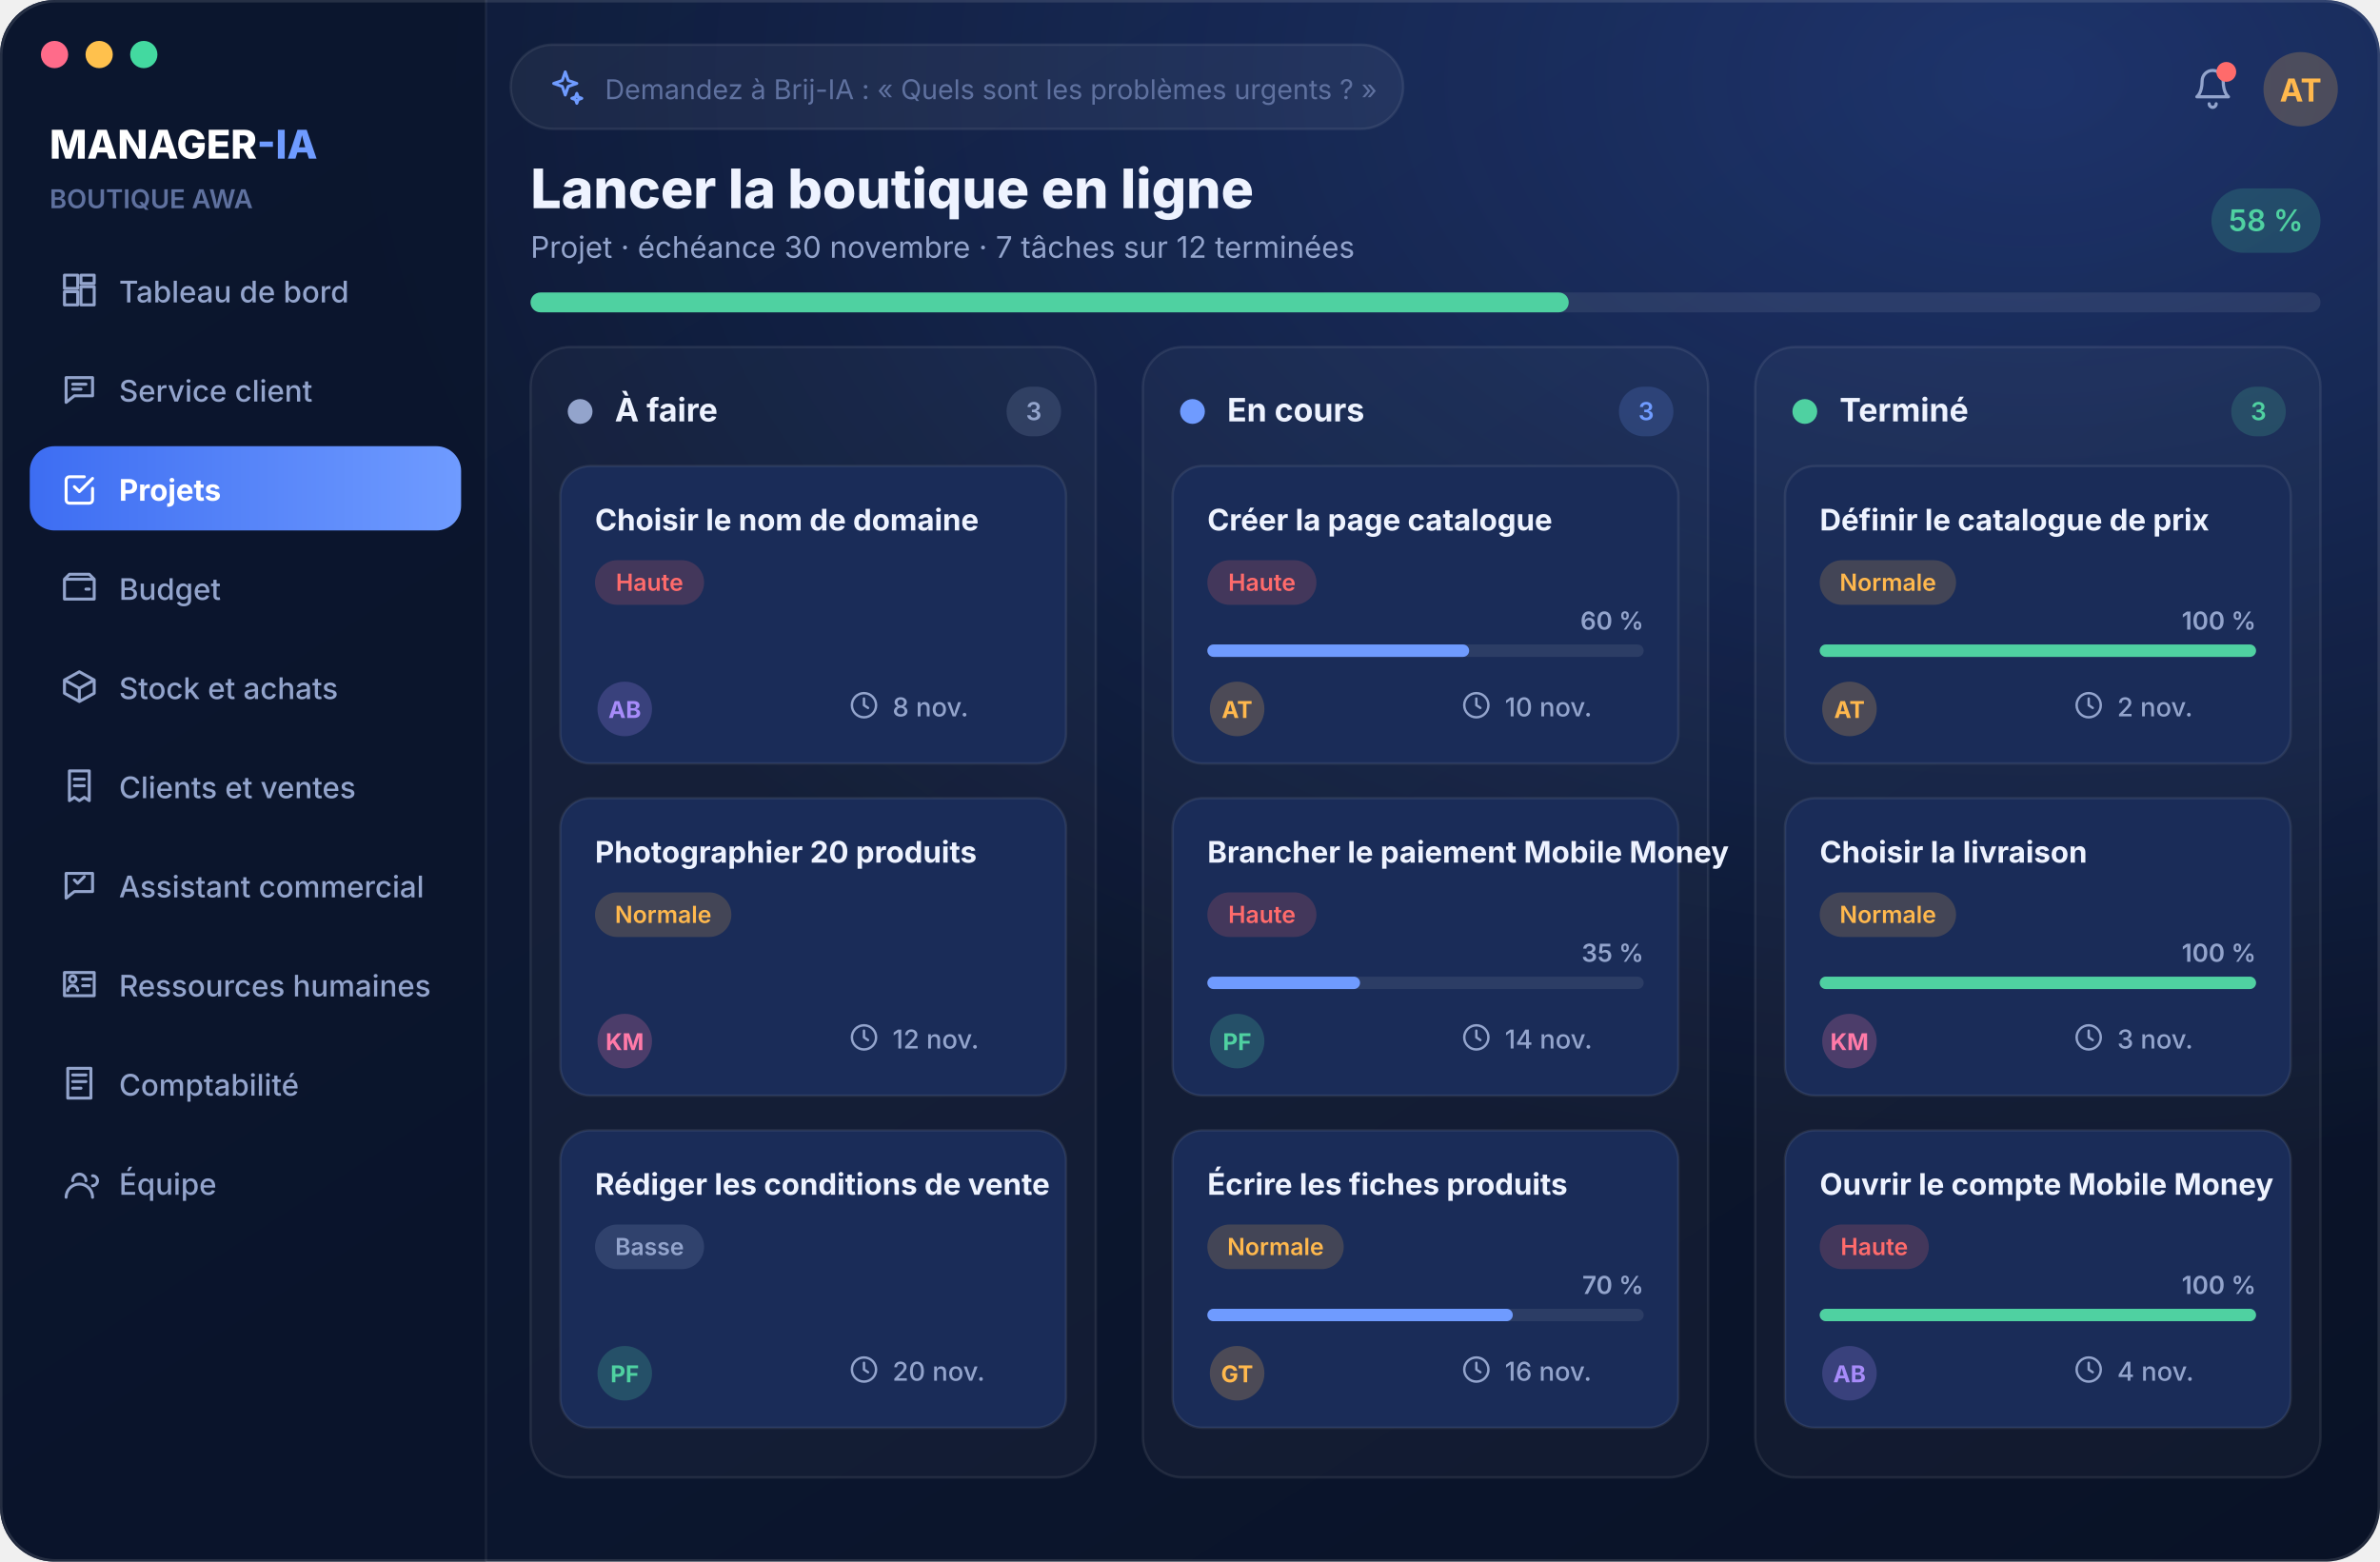
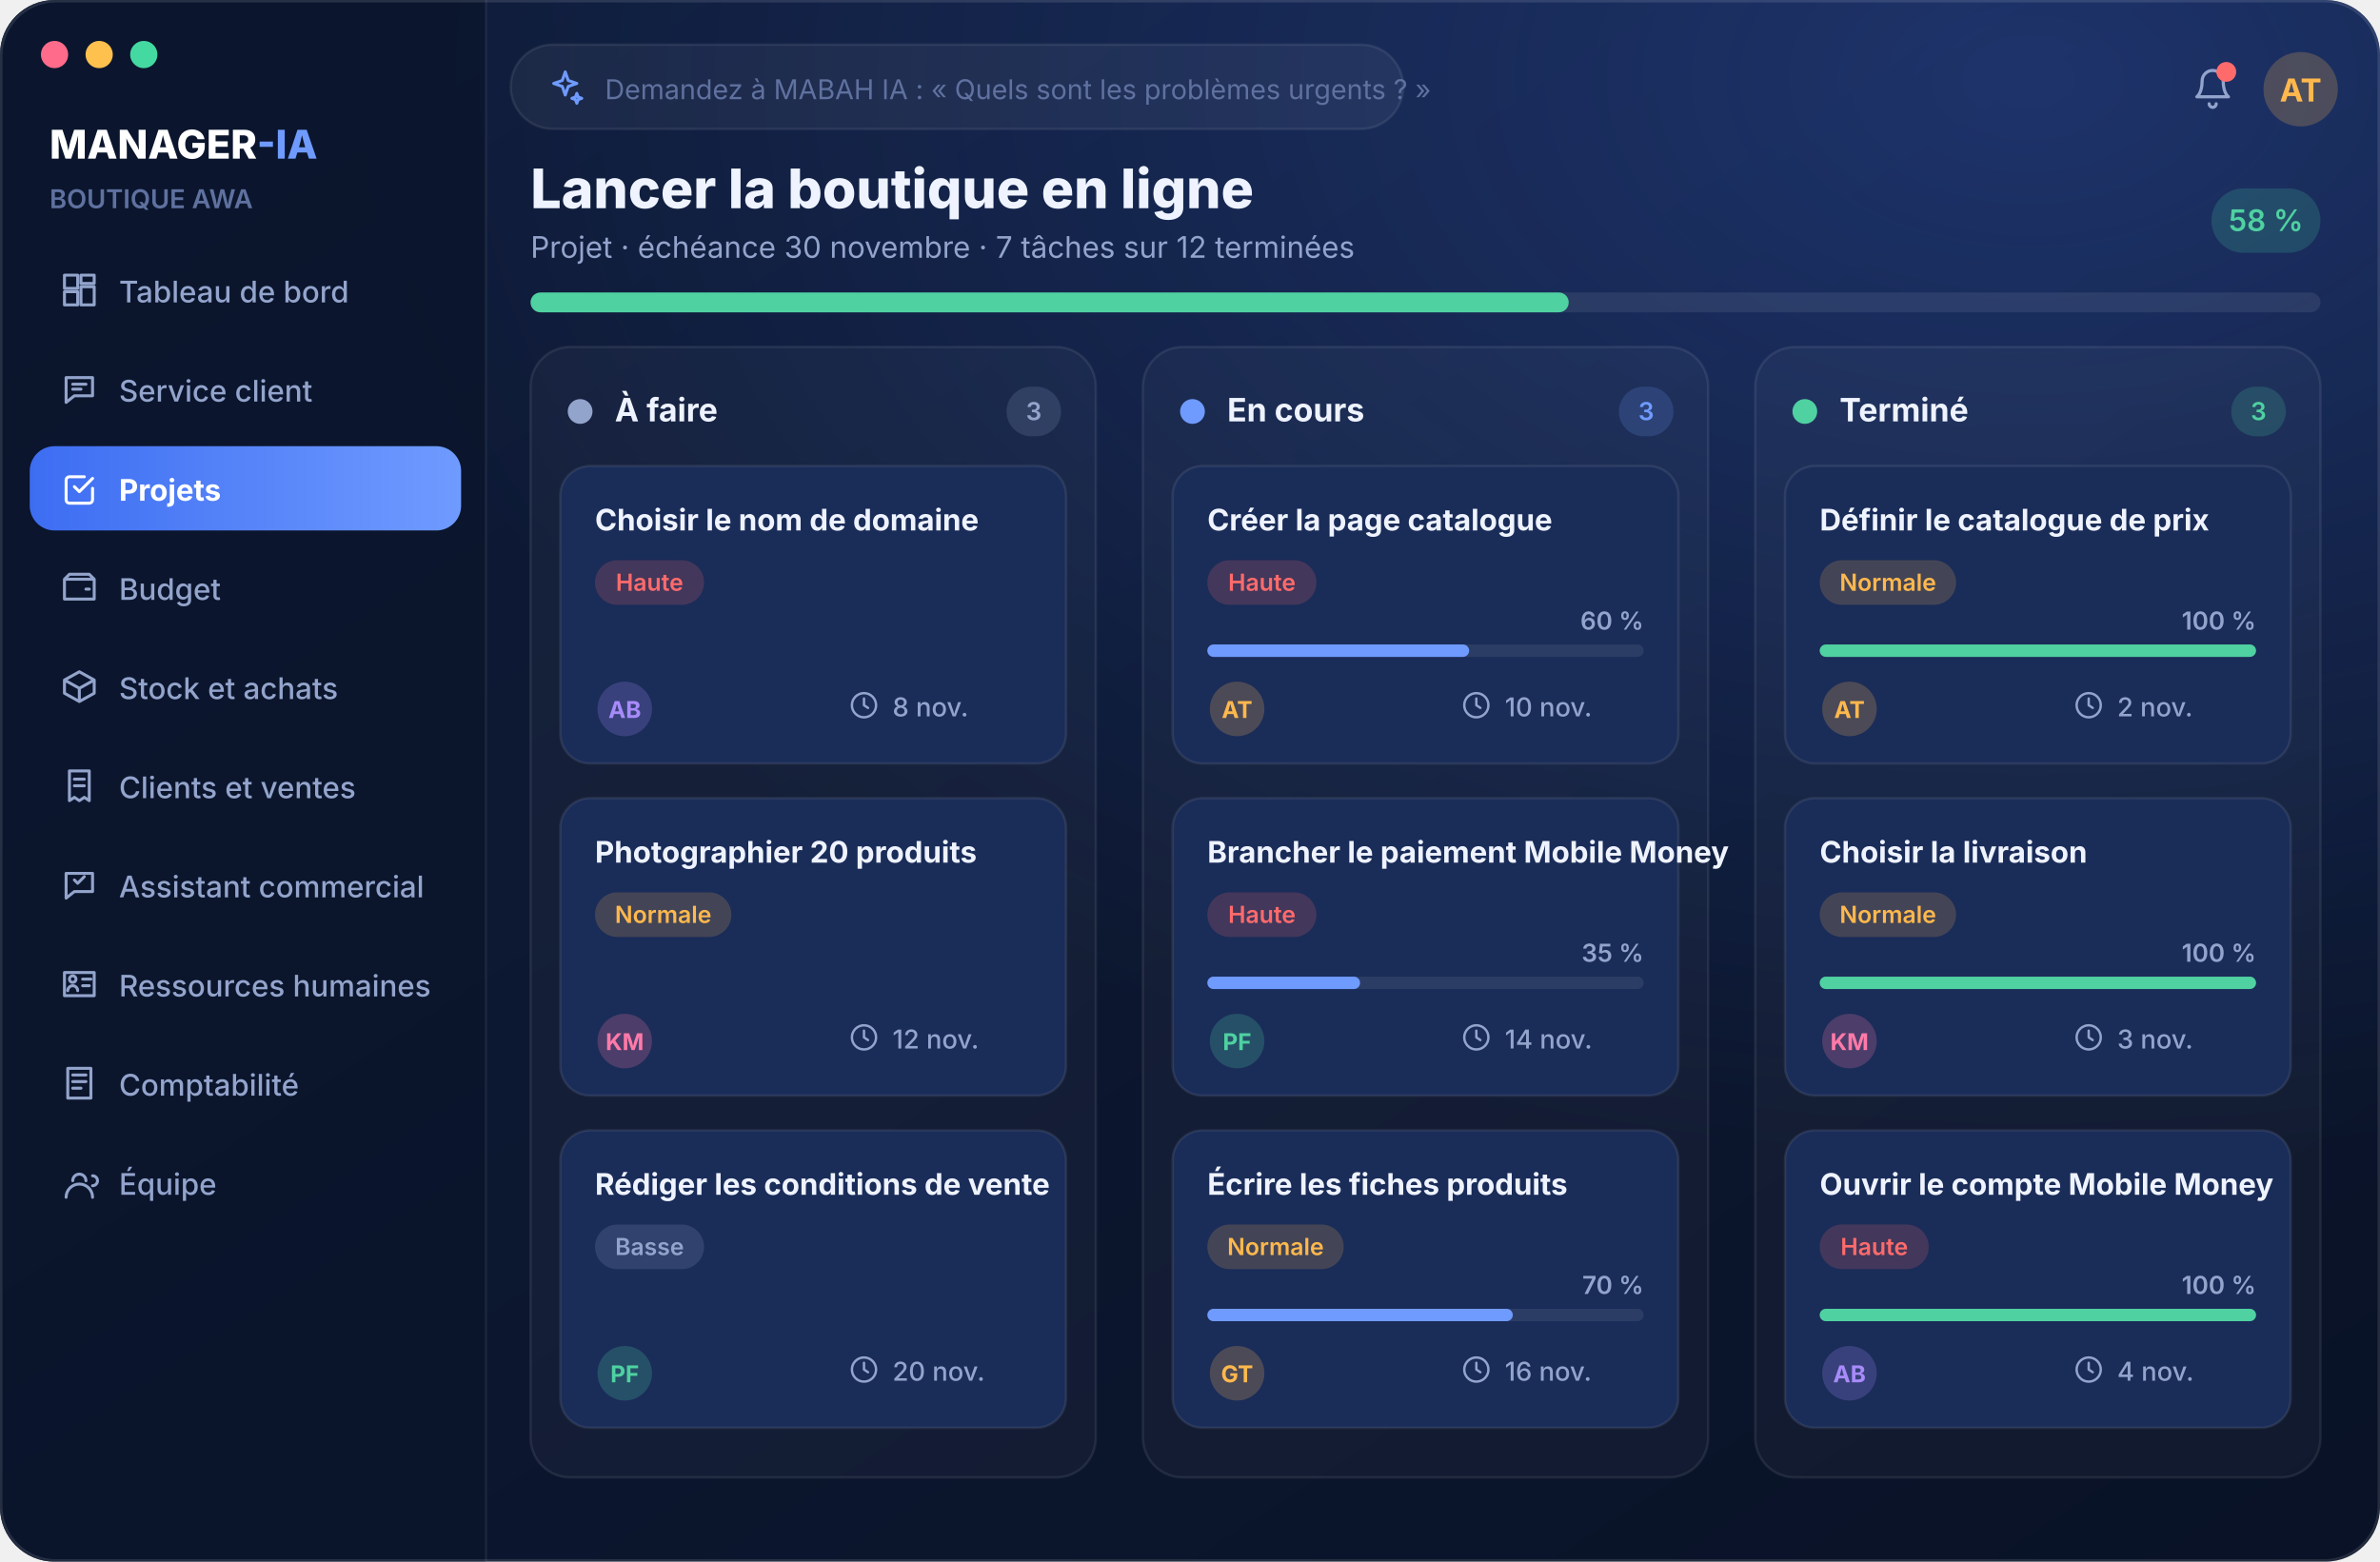
<svg xmlns="http://www.w3.org/2000/svg" viewBox="0 0 960 630" font-family="Inter,'Segoe UI',system-ui,-apple-system,Roboto,Arial,sans-serif" role="img">
  <defs>
    <linearGradient id="gBg" x1="0" y1="0" x2="1" y2="1">
      <stop offset="0" stop-color="#0f1c3a" />
      <stop offset="1" stop-color="#091226" />
    </linearGradient>
    <linearGradient id="gSide" x1="0" y1="0" x2="1" y2="0">
      <stop offset="0" stop-color="#3d6df2" />
      <stop offset="1" stop-color="#6f9bff" />
    </linearGradient>
    <linearGradient id="gBtn" x1="0" y1="0" x2="1" y2="1">
      <stop offset="0" stop-color="#4a7bff" />
      <stop offset="1" stop-color="#7a5cff" />
    </linearGradient>
    <linearGradient id="g1" x1="0" y1="0" x2="0" y2="1">
      <stop offset="0" stop-color="#4fd1a1" stop-opacity=".38" />
      <stop offset="1" stop-color="#4fd1a1" stop-opacity="0" />
    </linearGradient>
    <linearGradient id="g2" x1="0" y1="0" x2="0" y2="1">
      <stop offset="0" stop-color="#6f9bff" stop-opacity=".4" />
      <stop offset="1" stop-color="#6f9bff" stop-opacity="0" />
    </linearGradient>
    <radialGradient id="gGlow" cx=".85" cy=".05" r=".7">
      <stop offset="0" stop-color="#4a7bff" stop-opacity=".28" />
      <stop offset="1" stop-color="#4a7bff" stop-opacity="0" />
    </radialGradient>
    <clipPath id="win">
      <rect x="0" y="0" width="960" height="630" rx="22" />
    </clipPath>
  </defs>
  <g clip-path="url(#win)">
    <rect width="960" height="630" fill="url(#gBg)" />
    <rect width="960" height="630" fill="url(#gGlow)" />
    <rect x="0" y="0" width="196" height="630" fill="#0a1329" opacity=".72" />
    <line x1="196" y1="0" x2="196" y2="630" stroke="#ffffff10" />
    <circle cx="22" cy="22" r="5.5" fill="#ff6b8a" />
    <circle cx="40" cy="22" r="5.5" fill="#ffc14d" />
    <circle cx="58" cy="22" r="5.5" fill="#43d9a0" />
    <text x="20" y="64" font-size="16" font-weight="800" fill="#fff">MANAGER<tspan fill="#6f9bff">-IA</tspan>
    </text>
    <text x="20" y="84" font-size="10.5" fill="#5f719f" font-weight="600">BOUTIQUE AWA</text>
    <path d="M3 3h8v8H3zM13 3h8v5h-8zM13 10h8v11h-8zM3 13h8v8H3z" transform="translate(24 109) scale(0.6666667)" fill="none" stroke="#93a4cc" stroke-width="1.8" stroke-linecap="round" stroke-linejoin="round" />
    <text x="48" y="122" font-size="12" font-weight="500" fill="#93a4cc" text-anchor="start">Tableau de bord</text>
    <path d="M4 5h16v11H9l-5 4zM8 9h8M8 12h5" transform="translate(24 149) scale(0.6666667)" fill="none" stroke="#93a4cc" stroke-width="1.8" stroke-linecap="round" stroke-linejoin="round" />
    <text x="48" y="162" font-size="12" font-weight="500" fill="#93a4cc" text-anchor="start">Service client</text>
    <rect x="12" y="180" width="174" height="34" rx="10" fill="url(#gSide)" />
    <path d="M9 11l3 3 8-8M20 12v7a2 2 0 01-2 2H6a2 2 0 01-2-2V7a2 2 0 012-2h9" transform="translate(24 189) scale(0.6666667)" fill="none" stroke="#ffffff" stroke-width="1.8" stroke-linecap="round" stroke-linejoin="round" />
    <text x="48" y="202" font-size="12" font-weight="700" fill="#ffffff" text-anchor="start">Projets</text>
    <path d="M3 7h18v12H3zM3 7l3-3h12l3 3M16 13h2" transform="translate(24 229) scale(0.6666667)" fill="none" stroke="#93a4cc" stroke-width="1.8" stroke-linecap="round" stroke-linejoin="round" />
    <text x="48" y="242" font-size="12" font-weight="500" fill="#93a4cc" text-anchor="start">Budget</text>
    <path d="M21 8l-9-5-9 5v8l9 5 9-5zM3 8l9 5 9-5M12 13v8" transform="translate(24 269) scale(0.6666667)" fill="none" stroke="#93a4cc" stroke-width="1.8" stroke-linecap="round" stroke-linejoin="round" />
    <text x="48" y="282" font-size="12" font-weight="500" fill="#93a4cc" text-anchor="start">Stock et achats</text>
    <path d="M6 3h12v18l-3-2-3 2-3-2-3 2zM9 8h6M9 12h6" transform="translate(24 309) scale(0.6666667)" fill="none" stroke="#93a4cc" stroke-width="1.8" stroke-linecap="round" stroke-linejoin="round" />
    <text x="48" y="322" font-size="12" font-weight="500" fill="#93a4cc" text-anchor="start">Clients et ventes</text>
    <path d="M4 5h16v11H9l-5 4zM9 9l2 2 4-4" transform="translate(24 349) scale(0.6666667)" fill="none" stroke="#93a4cc" stroke-width="1.8" stroke-linecap="round" stroke-linejoin="round" />
    <text x="48" y="362" font-size="12" font-weight="500" fill="#93a4cc" text-anchor="start">Assistant commercial</text>
    <path d="M3 5h18v14H3zM8 11a2 2 0 100-4 2 2 0 000 4zM5 16a3 3 0 016 0M14 9h5M14 13h4" transform="translate(24 389) scale(0.6666667)" fill="none" stroke="#93a4cc" stroke-width="1.8" stroke-linecap="round" stroke-linejoin="round" />
    <text x="48" y="402" font-size="12" font-weight="500" fill="#93a4cc" text-anchor="start">Ressources humaines</text>
    <path d="M5 3h14v18H5zM8 7h8M8 11h8M8 15h5" transform="translate(24 429) scale(0.6666667)" fill="none" stroke="#93a4cc" stroke-width="1.8" stroke-linecap="round" stroke-linejoin="round" />
    <text x="48" y="442" font-size="12" font-weight="500" fill="#93a4cc" text-anchor="start">Comptabilité</text>
    <path d="M16 11a4 4 0 10-8 0M4 21a8 8 0 0116 0M20 8a3 3 0 010 6" transform="translate(24 469) scale(0.6666667)" fill="none" stroke="#93a4cc" stroke-width="1.8" stroke-linecap="round" stroke-linejoin="round" />
    <text x="48" y="482" font-size="12" font-weight="500" fill="#93a4cc" text-anchor="start">Équipe</text>
    <rect x="206" y="18" width="360" height="34" rx="17" fill="#ffffff0d" stroke="#ffffff14" />
    <path d="M12 3l1.8 5.2L19 10l-5.2 1.8L12 17l-1.8-5.2L5 10l5.2-1.8zM19 16l.8 2.2L22 19l-2.2.8L19 22l-.8-2.2L16 19l2.2-.8z" transform="translate(220 27) scale(0.6666667)" fill="none" stroke="#6f9bff" stroke-width="1.8" stroke-linecap="round" stroke-linejoin="round" />
-     <text x="244" y="40" font-size="11" font-weight="400" fill="#5f719f" text-anchor="start">Demandez à Brij-IA : « Quels sont les problèmes urgents ? »</text>
+     <text x="244" y="40" font-size="11" font-weight="400" fill="#5f719f" text-anchor="start">Demandez à MABAH IA : « Quels sont les problèmes urgents ? »</text>
    <path d="M6 8a6 6 0 1112 0c0 7 3 9 3 9H3s3-2 3-9M10 21a2 2 0 004 0" transform="translate(884 27) scale(0.7083333)" fill="none" stroke="#93a4cc" stroke-width="1.8" stroke-linecap="round" stroke-linejoin="round" />
    <circle cx="898" cy="29" r="4" fill="#ff6b6b" />
    <circle cx="928" cy="36" r="15" fill="#ffb84d" opacity=".22" />
    <text x="928" y="40.95" font-size="12.75" font-weight="700" fill="#ffb84d" text-anchor="middle">AT</text>
    <text x="214" y="84" font-size="22" font-weight="800" fill="#eef3ff" text-anchor="start">Lancer la boutique en ligne</text>
    <text x="214" y="104" font-size="12" font-weight="400" fill="#93a4cc" text-anchor="start">Projet · échéance 30 novembre · 7 tâches sur 12 terminées</text>
    <rect x="892" y="76" width="44" height="26" rx="13.0" fill="#4fd1a1" opacity="0.18" />
    <text x="914.0" y="93.2" font-size="12" font-weight="600" fill="#4fd1a1" text-anchor="middle">58 %</text>
    <rect x="214" y="118" width="722" height="8" rx="4.0" fill="#ffffff14" />
    <rect x="214" y="118" width="418.76" height="8" rx="4.0" fill="#4fd1a1" />
    <rect x="214" y="140" width="228" height="456" rx="16" fill="#ffffff08" stroke="#ffffff14" />
    <circle cx="234" cy="166" r="5" fill="#93a4cc" />
    <text x="248" y="170" font-size="13" font-weight="700" fill="#eef3ff" text-anchor="start">À faire</text>
    <rect x="406" y="156" width="22" height="20" rx="10.0" fill="#93a4cc" opacity="0.18" />
    <text x="417.0" y="169.5" font-size="10" font-weight="600" fill="#93a4cc" text-anchor="middle">3</text>
    <rect x="226" y="188" width="204" height="120" rx="12" fill="#1a2c58" stroke="#ffffff14" />
    <text x="240" y="214" font-size="12" font-weight="700" fill="#eef3ff" text-anchor="start">Choisir le nom de domaine</text>
    <rect x="240" y="226" width="44" height="18" rx="9.0" fill="#ff6b6b" opacity="0.18" />
    <text x="262.0" y="238.325" font-size="9.5" font-weight="600" fill="#ff6b6b" text-anchor="middle">Haute</text>
    <circle cx="252" cy="286" r="11" fill="#a78bfa" opacity=".22" />
    <text x="252" y="289.63" font-size="9.35" font-weight="700" fill="#a78bfa" text-anchor="middle">AB</text>
    <path d="M12 3a9 9 0 100 18 9 9 0 000-18zM12 7v5l3 2" transform="translate(342 278) scale(0.5416667)" fill="none" stroke="#93a4cc" stroke-width="1.8" stroke-linecap="round" stroke-linejoin="round" />
    <text x="360" y="289" font-size="10.5" font-weight="500" fill="#93a4cc" text-anchor="start">8 nov.</text>
    <rect x="226" y="322" width="204" height="120" rx="12" fill="#1a2c58" stroke="#ffffff14" />
    <text x="240" y="348" font-size="12" font-weight="700" fill="#eef3ff" text-anchor="start">Photographier 20 produits</text>
    <rect x="240" y="360" width="55" height="18" rx="9.0" fill="#ffb84d" opacity="0.18" />
    <text x="267.5" y="372.325" font-size="9.5" font-weight="600" fill="#ffb84d" text-anchor="middle">Normale</text>
    <circle cx="252" cy="420" r="11" fill="#ff7aa8" opacity=".22" />
    <text x="252" y="423.63" font-size="9.35" font-weight="700" fill="#ff7aa8" text-anchor="middle">KM</text>
    <path d="M12 3a9 9 0 100 18 9 9 0 000-18zM12 7v5l3 2" transform="translate(342 412) scale(0.5416667)" fill="none" stroke="#93a4cc" stroke-width="1.8" stroke-linecap="round" stroke-linejoin="round" />
    <text x="360" y="423" font-size="10.5" font-weight="500" fill="#93a4cc" text-anchor="start">12 nov.</text>
    <rect x="226" y="456" width="204" height="120" rx="12" fill="#1a2c58" stroke="#ffffff14" />
    <text x="240" y="482" font-size="12" font-weight="700" fill="#eef3ff" text-anchor="start">Rédiger les conditions de vente</text>
    <rect x="240" y="494" width="44" height="18" rx="9.0" fill="#93a4cc" opacity="0.18" />
    <text x="262.0" y="506.325" font-size="9.5" font-weight="600" fill="#93a4cc" text-anchor="middle">Basse</text>
    <circle cx="252" cy="554" r="11" fill="#4fd1a1" opacity=".22" />
    <text x="252" y="557.63" font-size="9.35" font-weight="700" fill="#4fd1a1" text-anchor="middle">PF</text>
    <path d="M12 3a9 9 0 100 18 9 9 0 000-18zM12 7v5l3 2" transform="translate(342 546) scale(0.5416667)" fill="none" stroke="#93a4cc" stroke-width="1.8" stroke-linecap="round" stroke-linejoin="round" />
    <text x="360" y="557" font-size="10.5" font-weight="500" fill="#93a4cc" text-anchor="start">20 nov.</text>
    <rect x="461" y="140" width="228" height="456" rx="16" fill="#ffffff08" stroke="#ffffff14" />
    <circle cx="481" cy="166" r="5" fill="#6f9bff" />
    <text x="495" y="170" font-size="13" font-weight="700" fill="#eef3ff" text-anchor="start">En cours</text>
    <rect x="653" y="156" width="22" height="20" rx="10.0" fill="#6f9bff" opacity="0.18" />
    <text x="664.0" y="169.5" font-size="10" font-weight="600" fill="#6f9bff" text-anchor="middle">3</text>
    <rect x="473" y="188" width="204" height="120" rx="12" fill="#1a2c58" stroke="#ffffff14" />
    <text x="487" y="214" font-size="12" font-weight="700" fill="#eef3ff" text-anchor="start">Créer la page catalogue</text>
    <rect x="487" y="226" width="44" height="18" rx="9.0" fill="#ff6b6b" opacity="0.18" />
    <text x="509.0" y="238.325" font-size="9.5" font-weight="600" fill="#ff6b6b" text-anchor="middle">Haute</text>
    <rect x="487" y="260" width="176" height="5" rx="2.5" fill="#ffffff14" />
    <rect x="487" y="260" width="105.6" height="5" rx="2.5" fill="#6f9bff" />
    <text x="663" y="254" font-size="10" font-weight="600" fill="#93a4cc" text-anchor="end">60 %</text>
    <circle cx="499" cy="286" r="11" fill="#ffb84d" opacity=".22" />
    <text x="499" y="289.63" font-size="9.35" font-weight="700" fill="#ffb84d" text-anchor="middle">AT</text>
    <path d="M12 3a9 9 0 100 18 9 9 0 000-18zM12 7v5l3 2" transform="translate(589 278) scale(0.5416667)" fill="none" stroke="#93a4cc" stroke-width="1.8" stroke-linecap="round" stroke-linejoin="round" />
    <text x="607" y="289" font-size="10.5" font-weight="500" fill="#93a4cc" text-anchor="start">10 nov.</text>
    <rect x="473" y="322" width="204" height="120" rx="12" fill="#1a2c58" stroke="#ffffff14" />
    <text x="487" y="348" font-size="12" font-weight="700" fill="#eef3ff" text-anchor="start">Brancher le paiement Mobile Money</text>
    <rect x="487" y="360" width="44" height="18" rx="9.0" fill="#ff6b6b" opacity="0.18" />
    <text x="509.0" y="372.325" font-size="9.5" font-weight="600" fill="#ff6b6b" text-anchor="middle">Haute</text>
    <rect x="487" y="394" width="176" height="5" rx="2.5" fill="#ffffff14" />
    <rect x="487" y="394" width="61.6" height="5" rx="2.5" fill="#6f9bff" />
    <text x="663" y="388" font-size="10" font-weight="600" fill="#93a4cc" text-anchor="end">35 %</text>
    <circle cx="499" cy="420" r="11" fill="#4fd1a1" opacity=".22" />
    <text x="499" y="423.63" font-size="9.35" font-weight="700" fill="#4fd1a1" text-anchor="middle">PF</text>
    <path d="M12 3a9 9 0 100 18 9 9 0 000-18zM12 7v5l3 2" transform="translate(589 412) scale(0.5416667)" fill="none" stroke="#93a4cc" stroke-width="1.8" stroke-linecap="round" stroke-linejoin="round" />
    <text x="607" y="423" font-size="10.5" font-weight="500" fill="#93a4cc" text-anchor="start">14 nov.</text>
    <rect x="473" y="456" width="204" height="120" rx="12" fill="#1a2c58" stroke="#ffffff14" />
    <text x="487" y="482" font-size="12" font-weight="700" fill="#eef3ff" text-anchor="start">Écrire les fiches produits</text>
    <rect x="487" y="494" width="55" height="18" rx="9.0" fill="#ffb84d" opacity="0.18" />
    <text x="514.5" y="506.325" font-size="9.5" font-weight="600" fill="#ffb84d" text-anchor="middle">Normale</text>
    <rect x="487" y="528" width="176" height="5" rx="2.5" fill="#ffffff14" />
    <rect x="487" y="528" width="123.2" height="5" rx="2.5" fill="#6f9bff" />
    <text x="663" y="522" font-size="10" font-weight="600" fill="#93a4cc" text-anchor="end">70 %</text>
    <circle cx="499" cy="554" r="11" fill="#ffb84d" opacity=".22" />
    <text x="499" y="557.63" font-size="9.35" font-weight="700" fill="#ffb84d" text-anchor="middle">GT</text>
    <path d="M12 3a9 9 0 100 18 9 9 0 000-18zM12 7v5l3 2" transform="translate(589 546) scale(0.5416667)" fill="none" stroke="#93a4cc" stroke-width="1.8" stroke-linecap="round" stroke-linejoin="round" />
    <text x="607" y="557" font-size="10.5" font-weight="500" fill="#93a4cc" text-anchor="start">16 nov.</text>
    <rect x="708" y="140" width="228" height="456" rx="16" fill="#ffffff08" stroke="#ffffff14" />
    <circle cx="728" cy="166" r="5" fill="#4fd1a1" />
    <text x="742" y="170" font-size="13" font-weight="700" fill="#eef3ff" text-anchor="start">Terminé</text>
    <rect x="900" y="156" width="22" height="20" rx="10.0" fill="#4fd1a1" opacity="0.18" />
    <text x="911.0" y="169.5" font-size="10" font-weight="600" fill="#4fd1a1" text-anchor="middle">3</text>
    <rect x="720" y="188" width="204" height="120" rx="12" fill="#1a2c58" stroke="#ffffff14" />
    <text x="734" y="214" font-size="12" font-weight="700" fill="#eef3ff" text-anchor="start">Définir le catalogue de prix</text>
    <rect x="734" y="226" width="55" height="18" rx="9.0" fill="#ffb84d" opacity="0.18" />
    <text x="761.5" y="238.325" font-size="9.5" font-weight="600" fill="#ffb84d" text-anchor="middle">Normale</text>
    <rect x="734" y="260" width="176" height="5" rx="2.5" fill="#ffffff14" />
    <rect x="734" y="260" width="176.0" height="5" rx="2.5" fill="#4fd1a1" />
    <text x="910" y="254" font-size="10" font-weight="600" fill="#93a4cc" text-anchor="end">100 %</text>
    <circle cx="746" cy="286" r="11" fill="#ffb84d" opacity=".22" />
    <text x="746" y="289.63" font-size="9.35" font-weight="700" fill="#ffb84d" text-anchor="middle">AT</text>
    <path d="M12 3a9 9 0 100 18 9 9 0 000-18zM12 7v5l3 2" transform="translate(836 278) scale(0.5416667)" fill="none" stroke="#93a4cc" stroke-width="1.8" stroke-linecap="round" stroke-linejoin="round" />
    <text x="854" y="289" font-size="10.5" font-weight="500" fill="#93a4cc" text-anchor="start">2 nov.</text>
    <rect x="720" y="322" width="204" height="120" rx="12" fill="#1a2c58" stroke="#ffffff14" />
    <text x="734" y="348" font-size="12" font-weight="700" fill="#eef3ff" text-anchor="start">Choisir la livraison</text>
    <rect x="734" y="360" width="55" height="18" rx="9.0" fill="#ffb84d" opacity="0.18" />
    <text x="761.5" y="372.325" font-size="9.5" font-weight="600" fill="#ffb84d" text-anchor="middle">Normale</text>
    <rect x="734" y="394" width="176" height="5" rx="2.5" fill="#ffffff14" />
    <rect x="734" y="394" width="176.0" height="5" rx="2.5" fill="#4fd1a1" />
    <text x="910" y="388" font-size="10" font-weight="600" fill="#93a4cc" text-anchor="end">100 %</text>
    <circle cx="746" cy="420" r="11" fill="#ff7aa8" opacity=".22" />
    <text x="746" y="423.63" font-size="9.35" font-weight="700" fill="#ff7aa8" text-anchor="middle">KM</text>
    <path d="M12 3a9 9 0 100 18 9 9 0 000-18zM12 7v5l3 2" transform="translate(836 412) scale(0.5416667)" fill="none" stroke="#93a4cc" stroke-width="1.8" stroke-linecap="round" stroke-linejoin="round" />
    <text x="854" y="423" font-size="10.5" font-weight="500" fill="#93a4cc" text-anchor="start">3 nov.</text>
    <rect x="720" y="456" width="204" height="120" rx="12" fill="#1a2c58" stroke="#ffffff14" />
    <text x="734" y="482" font-size="12" font-weight="700" fill="#eef3ff" text-anchor="start">Ouvrir le compte Mobile Money</text>
    <rect x="734" y="494" width="44" height="18" rx="9.0" fill="#ff6b6b" opacity="0.18" />
    <text x="756.0" y="506.325" font-size="9.5" font-weight="600" fill="#ff6b6b" text-anchor="middle">Haute</text>
    <rect x="734" y="528" width="176" height="5" rx="2.5" fill="#ffffff14" />
    <rect x="734" y="528" width="176.0" height="5" rx="2.5" fill="#4fd1a1" />
    <text x="910" y="522" font-size="10" font-weight="600" fill="#93a4cc" text-anchor="end">100 %</text>
    <circle cx="746" cy="554" r="11" fill="#a78bfa" opacity=".22" />
    <text x="746" y="557.63" font-size="9.35" font-weight="700" fill="#a78bfa" text-anchor="middle">AB</text>
    <path d="M12 3a9 9 0 100 18 9 9 0 000-18zM12 7v5l3 2" transform="translate(836 546) scale(0.5416667)" fill="none" stroke="#93a4cc" stroke-width="1.8" stroke-linecap="round" stroke-linejoin="round" />
    <text x="854" y="557" font-size="10.5" font-weight="500" fill="#93a4cc" text-anchor="start">4 nov.</text>
  </g>
  <rect x=".5" y=".5" width="959" height="629" rx="22" fill="none" stroke="#ffffff1c" />
</svg>
